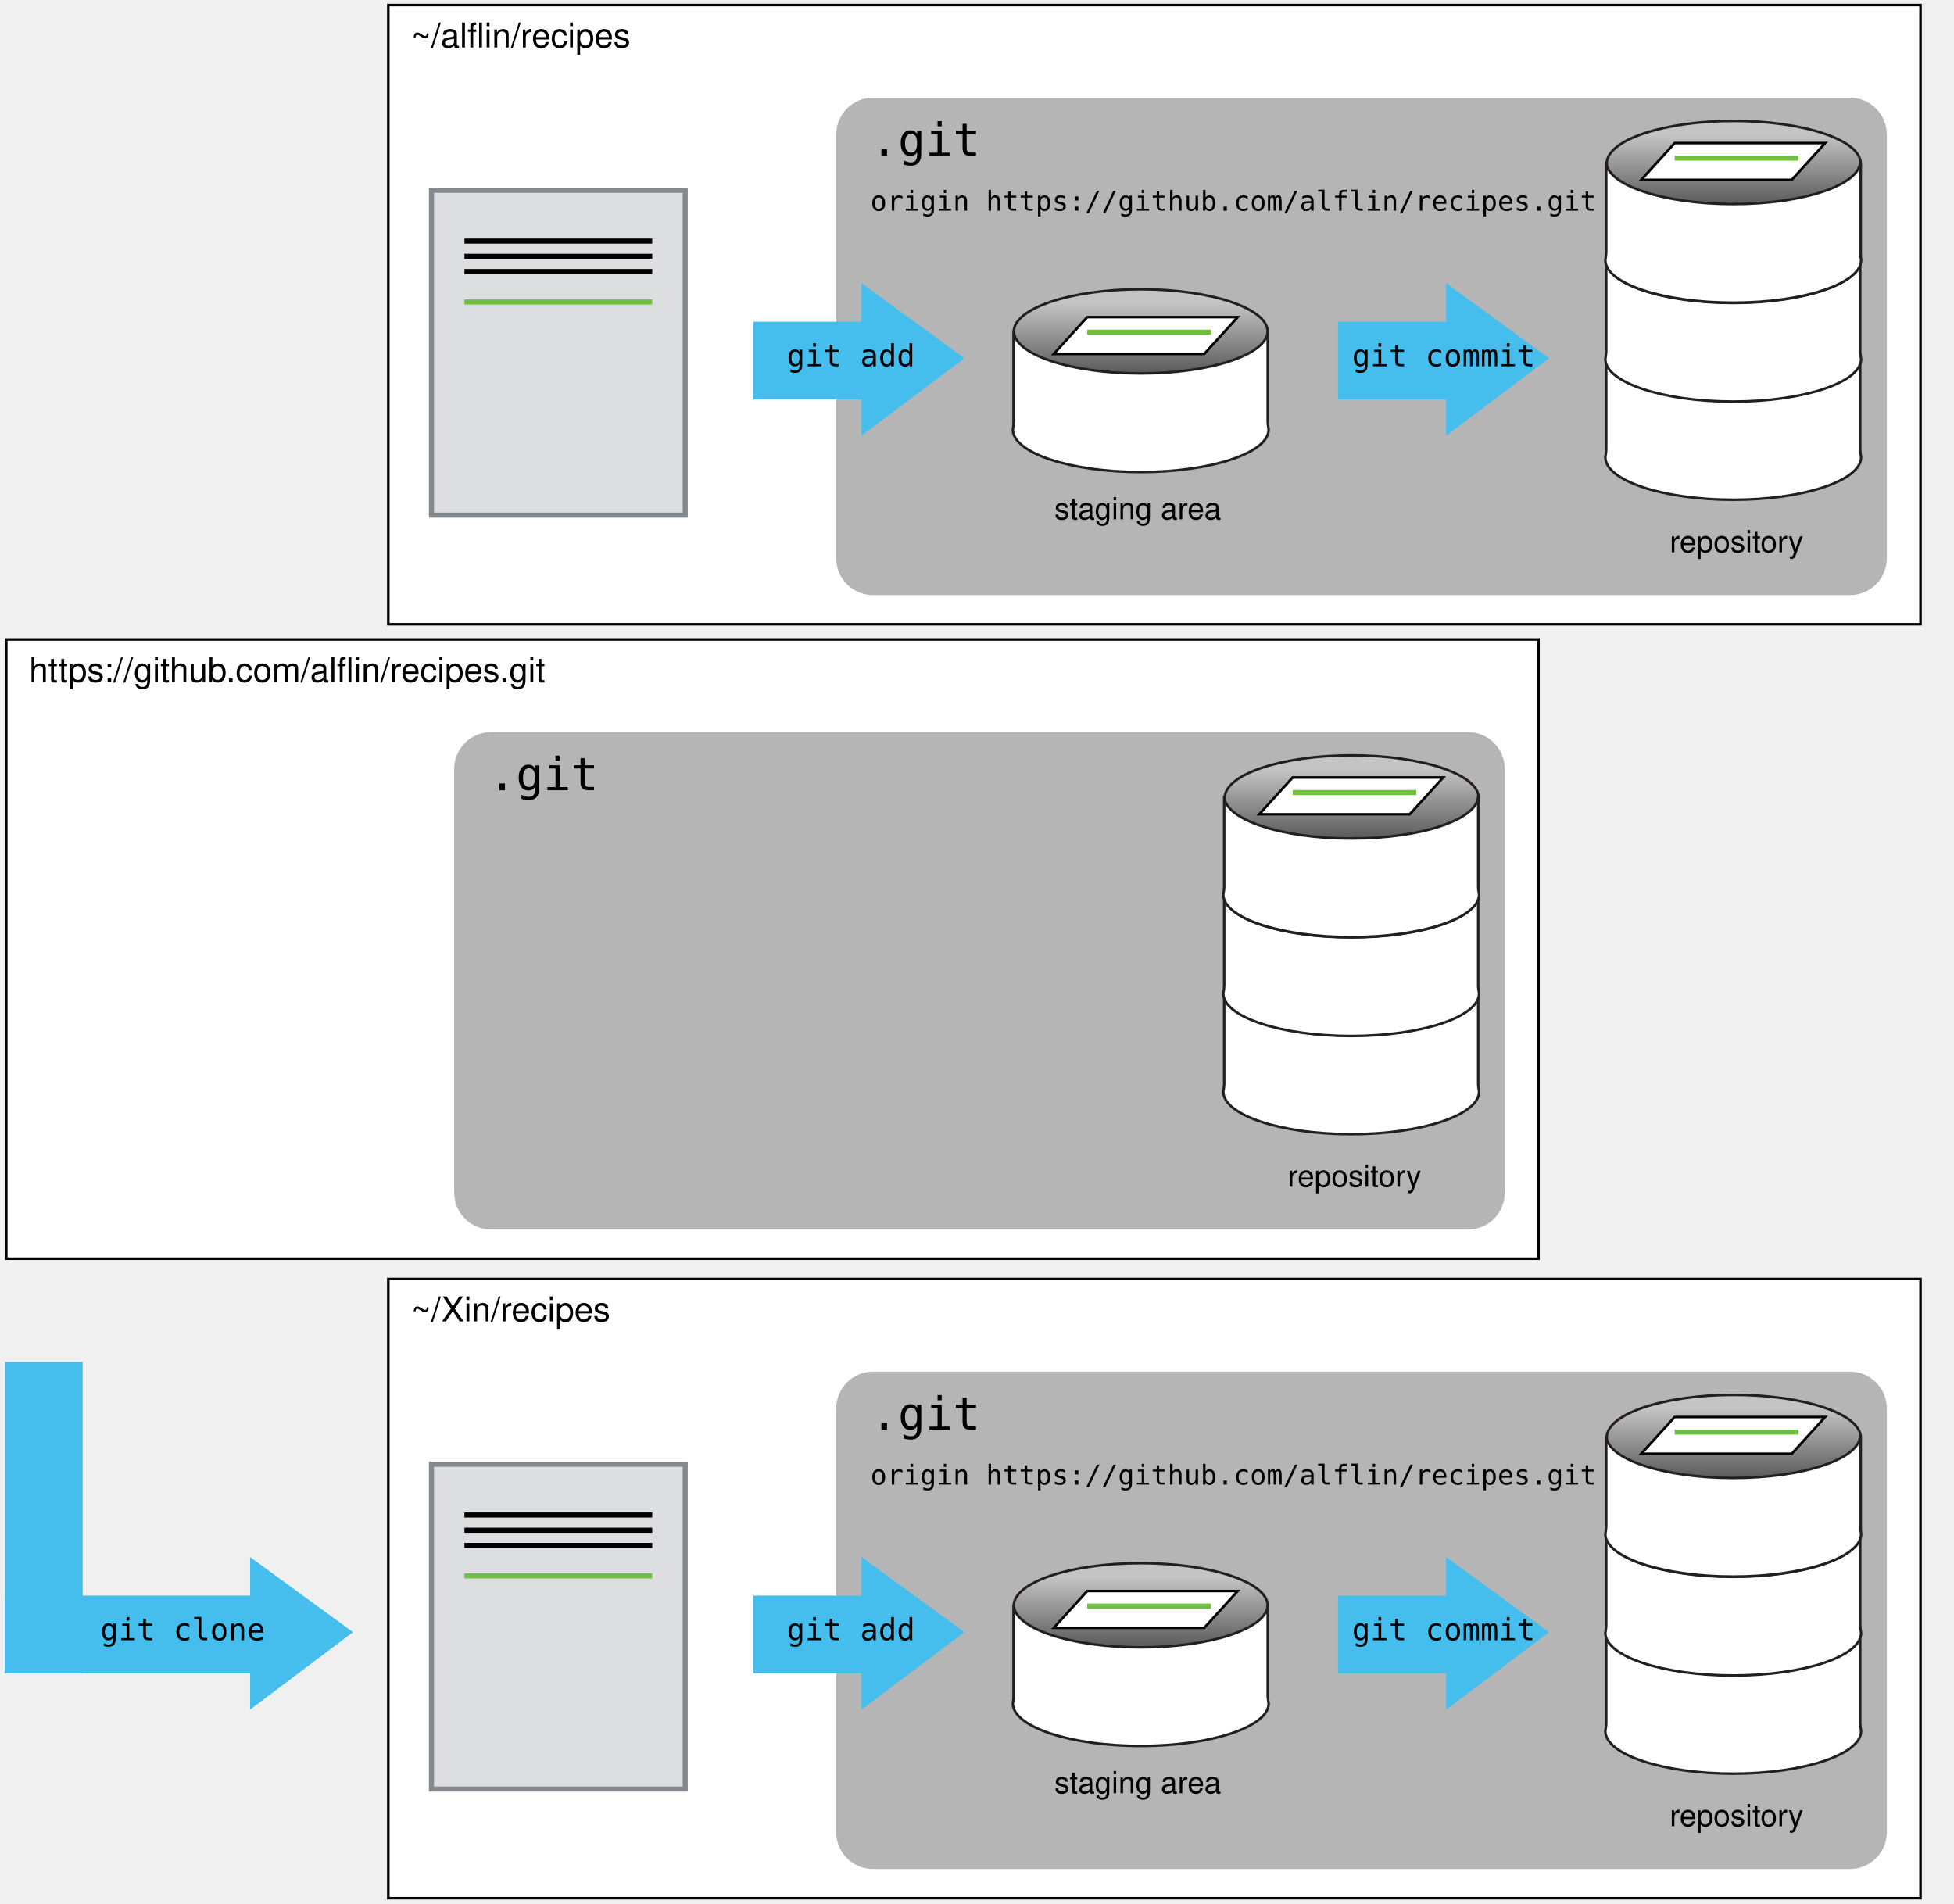
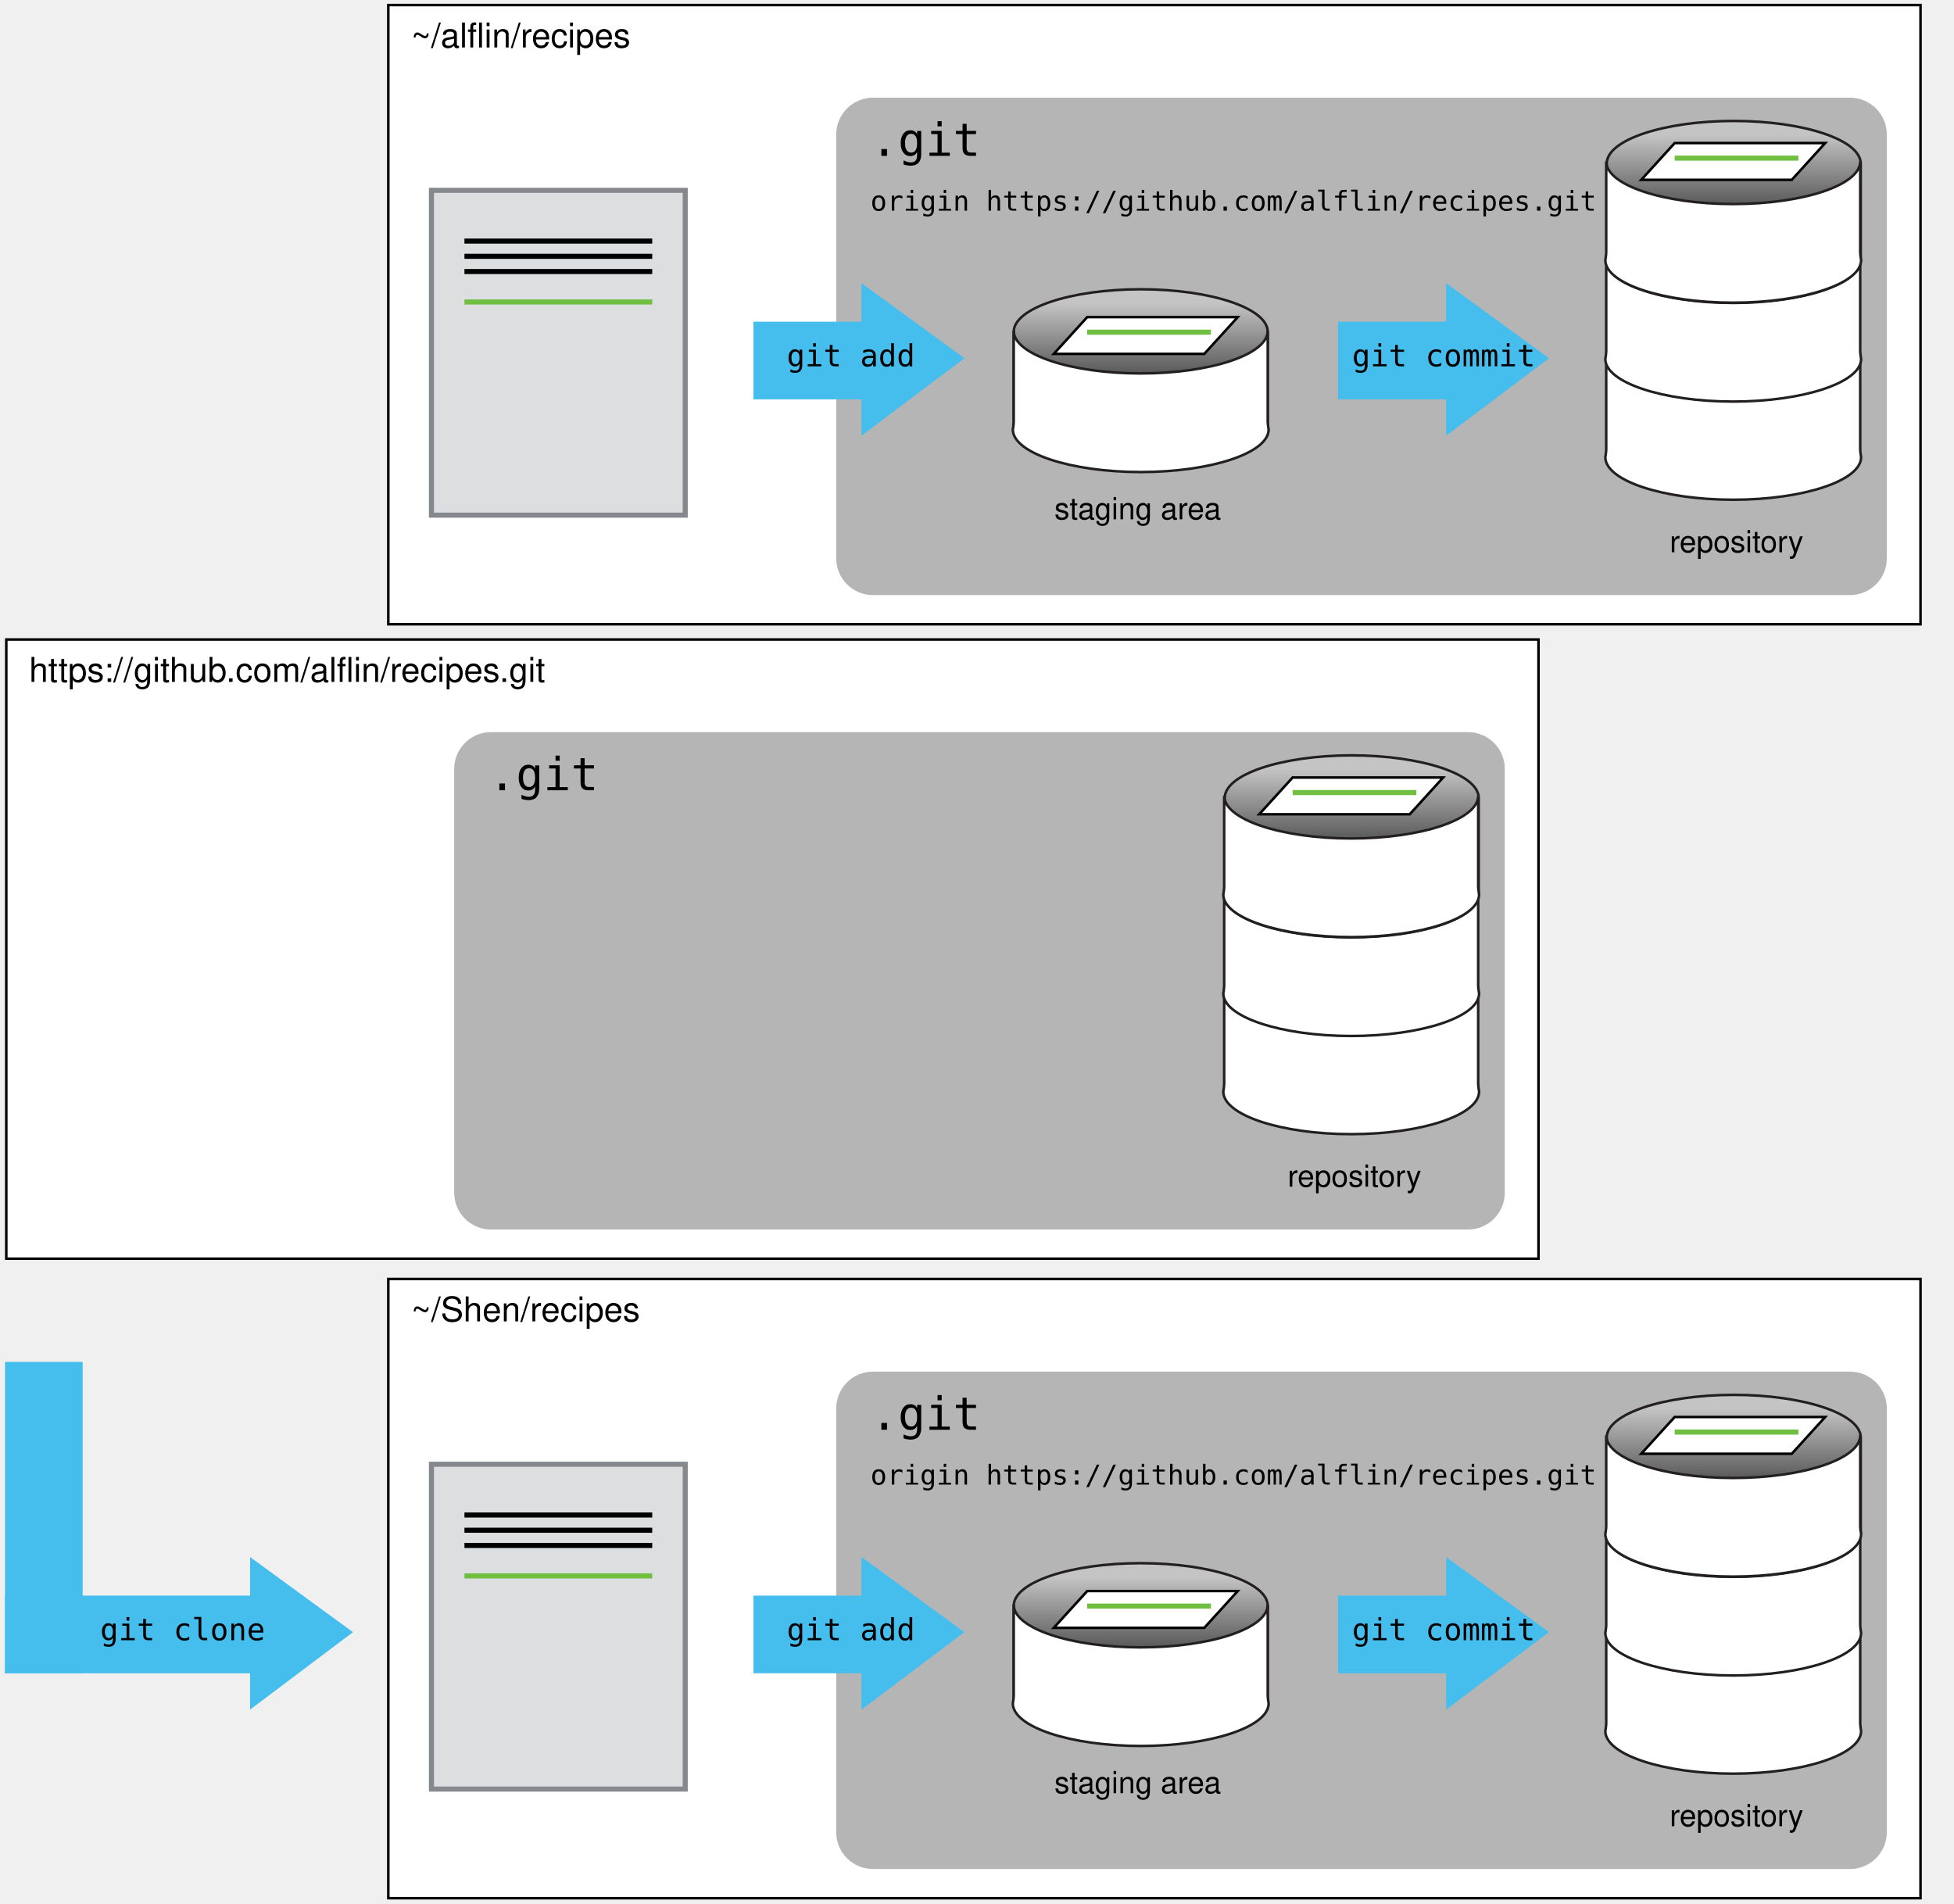
<svg xmlns="http://www.w3.org/2000/svg" xmlns:xlink="http://www.w3.org/1999/xlink" version="1.1" x="0px" y="0px" width="770" height="750" viewBox="0 0 770 750" enable-background="new 0 0 622 452" xml:space="preserve" id="svg4593">
  <defs id="defs4776">
    <linearGradient y2="363.473" x2="480.357" y1="334.872" x1="480.357" gradientUnits="userSpaceOnUse" id="SVGID_1_" gradientTransform="translate(279.4359,-47.97182)">
      <stop id="stop4613" style="stop-color:#C4C4C4" offset="0.098" />
      <stop id="stop4615" style="stop-color:#686868" offset="0.533" />
      <stop id="stop4617" style="stop-color:#000000" offset="1" />
    </linearGradient>
    <linearGradient xlink:href="#SVGID_3_" id="linearGradient5073" gradientUnits="userSpaceOnUse" x1="537.177" y1="57.66" x2="537.177" y2="112.913" />
    <linearGradient xlink:href="#SVGID_3_" id="linearGradient5457" gradientUnits="userSpaceOnUse" x1="537.177" y1="57.66" x2="537.177" y2="112.913" />
    <linearGradient xlink:href="#SVGID_2_" id="linearGradient10592" gradientUnits="userSpaceOnUse" x1="303.499" y1="123.986" x2="303.499" y2="179.235" />
    <linearGradient xlink:href="#SVGID_3_" id="linearGradient10594" gradientUnits="userSpaceOnUse" x1="537.177" y1="57.66" x2="537.177" y2="112.913" />
    <linearGradient xlink:href="#SVGID_2_" id="linearGradient10905" gradientUnits="userSpaceOnUse" x1="303.499" y1="123.986" x2="303.499" y2="179.235" />
  </defs>
  <text xml:space="preserve" style="font-style:normal;font-variant:normal;font-weight:normal;font-stretch:normal;font-size:12px;line-height:125%;font-family:Monospace;-inkscape-font-specification:Monospace;text-align:start;letter-spacing:0px;word-spacing:0px;writing-mode:lr-tb;text-anchor:start;fill:#000000;fill-opacity:1;stroke:none;stroke-width:1px;stroke-linecap:butt;stroke-linejoin:miter;stroke-opacity:1" x="720.692" y="35.841" id="text4930">
    <tspan id="tspan4932" x="720.692" y="35.841" />
  </text>
  <g id="g10741" transform="translate(4.5000001e-7,-1)">
    <g id="g10396">
      <rect style="fill:#ffffff;stroke:#000000;stroke-miterlimit:10" id="rect4596" height="244" width="603.785" stroke-miterlimit="10" y="3" x="153.02" />
      <g id="Layer_5" transform="translate(146.0202,-9)">
        <g id="g4654">
          <path stroke-miterlimit="10" d="m 598,63 c 0,-8.284 -6.716,-15 -15,-15 l -385,0 c -8.284,0 -15,6.716 -15,15 l 0,167 c 0,8.284 6.716,15 15,15 l 385,0 c 8.284,0 15,-6.716 15,-15 l 0,-167 z" id="path4656" style="fill:#b5b5b5;stroke:#ffffff;stroke-miterlimit:10" />
          <rect x="197" y="59" width="425" height="70.269" id="rect4658" style="fill:none" />
          <text transform="translate(197,71.4199)" id="text4660">
            <tspan x="0" y="0" font-size="18" id="tspan4662" style="font-size:18px;font-family:Consolas">.git</tspan>
            <tspan x="0" y="21.6" font-size="10.8" id="tspan4664" style="font-size:10.8px;font-family:Consolas">origin https://github.com/alflin/recipes.git</tspan>
          </text>
        </g>
        <rect x="16" y="19" width="195.585" height="24.449" id="rect4666" style="fill:none" />
        <text transform="translate(16,28.707)" font-size="13.5" id="text4668" style="font-size:13.5px;font-family:Helvetica">~/alflin/recipes</text>
      </g>
      <g id="Layer_1" transform="translate(146.0202,-9)">
        <g id="g4721">
          <rect x="24" y="85" width="100" height="128" id="rect4723" style="fill:#dcdee0" />
          <rect x="24" y="85" width="100" height="128" id="rect4725" style="fill:none;stroke:#85888d;stroke-width:2" />
          <line x1="37" y1="105" x2="111" y2="105" id="line4727" style="fill:none;stroke:#000000;stroke-width:2" />
          <line x1="37" y1="111" x2="111" y2="111" id="line4729" style="fill:none;stroke:#000000;stroke-width:2" />
          <line x1="37" y1="117" x2="111" y2="117" id="line4731" style="fill:none;stroke:#000000;stroke-width:2" />
          <line x1="37" y1="129" x2="111" y2="129" id="line4733" style="fill:none;stroke:#70bf41;stroke-width:2" />
        </g>
      </g>
      <rect style="fill:none" id="rect4742" height="14" width="52.743" y="137.069" x="310.02" />
      <g id="g5114" transform="translate(146.0202,-9)">
        <g id="g4736">
          <rect x="150.871" y="136.768" width="45.956" height="30.604" id="rect4738" style="fill:#45beee" />
          <polygon points="234.02,151.163 193.467,121.571 193.467,181.695 " id="polygon4740" style="fill:#45beee" />
        </g>
        <text y="154.35" x="164" font-size="12" id="text4744" style="font-size:12px;font-family:Consolas">git add</text>
      </g>
      <rect style="fill:none" id="rect4752" height="14" width="85.542" y="137.069" x="523" />
      <g id="g5108" transform="translate(146.0202,-9)">
        <g id="g4746">
          <rect x="381.251" y="136.768" width="45.956" height="30.604" id="rect4748" style="fill:#45beee" />
          <polygon points="464.399,151.163 423.847,121.571 423.847,181.695 " id="polygon4750" style="fill:#45beee" />
        </g>
        <text y="154.35" x="386.764" font-size="12" id="text4754" style="font-size:12px;font-family:Consolas">git commit</text>
      </g>
      <rect style="fill:none" id="rect4766" height="17" width="147" y="197" x="375.02" />
      <g id="g5093" transform="translate(146.0202,-9)">
        <g id="Layer_3">
          <g id="g4671">
            <linearGradient y2="179.235" x2="303.499" y1="123.986" x1="303.499" gradientUnits="userSpaceOnUse" id="SVGID_2_">
              <stop id="stop4674" style="stop-color:#C4C4C4" offset="0.098" />
              <stop id="stop4676" style="stop-color:#686868" offset="0.533" />
              <stop id="stop4678" style="stop-color:#000000" offset="1" />
            </linearGradient>
            <path id="path4680" d="m 253.453,178.205 c 0,-9.264 22.404,-16.777 50.047,-16.777 27.643,0 50.045,7.514 50.045,16.777 l 0,1.029 c 0,0 0,-2.115 0,-3.117 0,-1.007 0,-35.745 0,-35.745 l 0,0.394 c 0,-9.27 -22.402,-16.78 -50.045,-16.78 -27.643,0 -50.047,7.51 -50.047,16.78 l 0,-0.394 c 0,0 0,34.519 0,35.733 0,1.205 0,3.129 0,3.129 l 0,-1.029 z" stroke-miterlimit="10" style="fill:url(#linearGradient10905);stroke:#231f20;stroke-miterlimit:10" />
            <g id="g4682">
              <path id="path4684" d="m 353.545,140.373 c 0,0 0,34.738 0,35.745 0,1.002 0.355,3.117 0.355,3.117 0,9.27 -22.758,16.779 -50.4,16.779 -27.642,0 -50.4,-7.51 -50.4,-16.779 0,0 0.354,-1.924 0.354,-3.129 0,-1.214 0,-35.733 0,-35.733 0,9.274 22.404,16.785 50.047,16.785 27.643,0 50.044,-7.511 50.044,-16.785 z" stroke-miterlimit="10" style="fill:#ffffff;stroke:#231f20;stroke-miterlimit:10" />
            </g>
          </g>
          <g id="g4686">
            <polygon id="polygon4688" points="341.719,134.965 282.411,134.965 269.235,149.459 328.542,149.459 " stroke-miterlimit="10" style="fill:#ffffff;stroke:#000000;stroke-miterlimit:10" />
            <line id="line4690" y2="140.894" x2="331.165" y1="140.894" x1="282.411" style="fill:none;stroke:#70bf41;stroke-width:2" />
          </g>
        </g>
        <text y="214.628" x="269.477" font-size="12" id="text4768" style="font-size:12px;font-family:Helvetica">staging area</text>
      </g>
      <rect style="fill:none" id="rect4770" height="17" width="147" y="210" x="610.805" />
      <g id="g5075" transform="translate(146.0202,-9)">
        <g id="Layer_4">
          <linearGradient y2="112.913" x2="537.177" y1="57.66" x1="537.177" gradientUnits="userSpaceOnUse" id="SVGID_3_">
            <stop id="stop4694" style="stop-color:#C4C4C4" offset="0.098" />
            <stop id="stop4696" style="stop-color:#686868" offset="0.533" />
            <stop id="stop4698" style="stop-color:#000000" offset="1" />
          </linearGradient>
          <path id="path4700" d="m 487.13,111.882 c 0,-9.268 22.407,-16.781 50.047,-16.781 27.641,0 50.047,7.513 50.047,16.781 l 0,1.03 c 0,0 0,-2.118 0,-3.121 0,-1.003 0,-35.739 0,-35.739 l 0,0.388 c 0,-9.268 -22.406,-16.781 -50.047,-16.781 -27.64,0 -50.047,7.513 -50.047,16.781 l 0,-0.388 c 0,0 0,34.519 0,35.728 0,1.209 0,3.132 0,3.132 l 0,-1.03 z" stroke-miterlimit="10" style="fill:url(#linearGradient5457);stroke:#231f20;stroke-miterlimit:10" />
          <g id="g4702">
            <path id="path4704" d="m 587.021,151.283 c 0,0 0,34.738 0,35.74 0,1.002 0.354,3.121 0.354,3.121 0,9.268 -22.76,16.779 -50.4,16.779 -27.64,0 -50.399,-7.512 -50.399,-16.779 0,0 0.353,-1.924 0.353,-3.133 0,-1.209 0,-35.729 0,-35.729 0,9.268 22.407,16.781 50.047,16.781 27.638,0.001 50.045,-7.512 50.045,-16.78 z" stroke-miterlimit="10" style="fill:#ffffff;stroke:#231f20;stroke-miterlimit:10" />
          </g>
          <g id="g4706">
            <path id="path4708" d="m 587.021,112.601 c 0,0 0,34.736 0,35.739 0,1.002 0.354,3.121 0.354,3.121 0,9.268 -22.76,16.779 -50.4,16.779 -27.64,0 -50.399,-7.512 -50.399,-16.779 0,0 0.353,-1.923 0.353,-3.132 0,-1.209 0,-35.728 0,-35.728 0,9.268 22.407,16.78 50.047,16.78 27.638,0 50.045,-7.512 50.045,-16.78 z" stroke-miterlimit="10" style="fill:#ffffff;stroke:#231f20;stroke-miterlimit:10" />
          </g>
          <g id="g4710">
            <path id="path4712" d="m 587.021,73.628 c 0,0 0,34.737 0,35.739 0,1.002 0.354,3.12 0.354,3.12 0,9.269 -22.76,16.781 -50.4,16.781 -27.64,0 -50.399,-7.513 -50.399,-16.781 0,0 0.353,-1.922 0.353,-3.131 0,-1.209 0,-35.728 0,-35.728 0,9.268 22.407,16.78 50.047,16.78 27.638,0.001 50.045,-7.512 50.045,-16.78 z" stroke-miterlimit="10" style="fill:#ffffff;stroke:#231f20;stroke-miterlimit:10" />
          </g>
          <g id="g4714">
            <polygon id="polygon4716" points="573.216,66.381 513.908,66.381 500.732,80.875 560.039,80.875 " stroke-miterlimit="10" style="fill:#ffffff;stroke:#000000;stroke-miterlimit:10" />
            <line id="line4718" y2="72.311" x2="562.662" y1="72.311" x1="513.908" style="fill:none;stroke:#70bf41;stroke-width:2" />
          </g>
        </g>
        <text y="227.628" x="511.941" font-size="12" id="text4772" style="font-size:12px;font-family:Helvetica">repository</text>
      </g>
      <rect x="610.805" y="210" width="147" height="17" id="rect4977" style="fill:none" />
    </g>
    <g transform="translate(-4.520231,-9)" id="g5196">
      <rect x="7" y="262" stroke-miterlimit="10" width="603.785" height="244" id="rect4811" style="fill:#ffffff;stroke:#000000;stroke-miterlimit:10" />
      <path id="path4817" d="m 598,313 c 0,-8.284 -6.716,-15 -15,-15 l -385,0 c -8.284,0 -15,6.716 -15,15 l 0,167 c 0,8.284 6.716,15 15,15 l 385,0 c 8.284,0 15,-6.716 15,-15 l 0,-167 z" stroke-miterlimit="10" style="fill:#b5b5b5;stroke:#ffffff;stroke-miterlimit:10" />
      <rect id="rect4819" height="70.269" width="425" y="309" x="197" style="fill:none" />
      <text id="text4821" x="197" y="321.42">
        <tspan id="tspan4823" font-size="18" y="321.42" x="197" style="font-size:18px;font-family:Consolas">.git</tspan>
        <tspan id="tspan4825" font-size="10.8" y="343.02" x="197" style="font-size:10.8px;font-family:Consolas" />
      </text>
      <rect style="fill:none" x="16" y="269" width="195.585" height="24.449" id="rect4827" />
      <text style="font-size:13.5px;font-family:Helvetica" font-size="13.5" id="text4829" x="16" y="278.707">https://github.com/alflin/recipes.git</text>
      <g id="g5055" transform="translate(0,250)">
        <g id="g5023">
          <linearGradient id="linearGradient5025" gradientUnits="userSpaceOnUse" x1="537.177" y1="57.66" x2="537.177" y2="112.913">
            <stop offset="0.098" style="stop-color:#C4C4C4" id="stop5027" />
            <stop offset="0.533" style="stop-color:#686868" id="stop5029" />
            <stop offset="1" style="stop-color:#000000" id="stop5031" />
          </linearGradient>
          <path stroke-miterlimit="10" d="m 487.13,111.882 c 0,-9.268 22.407,-16.781 50.047,-16.781 27.641,0 50.047,7.513 50.047,16.781 l 0,1.03 c 0,0 0,-2.118 0,-3.121 0,-1.003 0,-35.739 0,-35.739 l 0,0.388 c 0,-9.268 -22.406,-16.781 -50.047,-16.781 -27.64,0 -50.047,7.513 -50.047,16.781 l 0,-0.388 c 0,0 0,34.519 0,35.728 0,1.209 0,3.132 0,3.132 l 0,-1.03 z" id="path5033" style="fill:url(#linearGradient5073);stroke:#231f20;stroke-miterlimit:10" />
          <g id="g5035">
            <path stroke-miterlimit="10" d="m 587.021,151.283 c 0,0 0,34.738 0,35.74 0,1.002 0.354,3.121 0.354,3.121 0,9.268 -22.76,16.779 -50.4,16.779 -27.64,0 -50.399,-7.512 -50.399,-16.779 0,0 0.353,-1.924 0.353,-3.133 0,-1.209 0,-35.729 0,-35.729 0,9.268 22.407,16.781 50.047,16.781 27.638,0.001 50.045,-7.512 50.045,-16.78 z" id="path5037" style="fill:#ffffff;stroke:#231f20;stroke-miterlimit:10" />
          </g>
          <g id="g5039">
            <path stroke-miterlimit="10" d="m 587.021,112.601 c 0,0 0,34.736 0,35.739 0,1.002 0.354,3.121 0.354,3.121 0,9.268 -22.76,16.779 -50.4,16.779 -27.64,0 -50.399,-7.512 -50.399,-16.779 0,0 0.353,-1.923 0.353,-3.132 0,-1.209 0,-35.728 0,-35.728 0,9.268 22.407,16.78 50.047,16.78 27.638,0 50.045,-7.512 50.045,-16.78 z" id="path5041" style="fill:#ffffff;stroke:#231f20;stroke-miterlimit:10" />
          </g>
          <g id="g5043">
            <path stroke-miterlimit="10" d="m 587.021,73.628 c 0,0 0,34.737 0,35.739 0,1.002 0.354,3.12 0.354,3.12 0,9.269 -22.76,16.781 -50.4,16.781 -27.64,0 -50.399,-7.513 -50.399,-16.781 0,0 0.353,-1.922 0.353,-3.131 0,-1.209 0,-35.728 0,-35.728 0,9.268 22.407,16.78 50.047,16.78 27.638,0.001 50.045,-7.512 50.045,-16.78 z" id="path5045" style="fill:#ffffff;stroke:#231f20;stroke-miterlimit:10" />
          </g>
          <g id="g5047">
            <polygon stroke-miterlimit="10" points="513.908,66.381 500.732,80.875 560.039,80.875 573.216,66.381 " id="polygon5049" style="fill:#ffffff;stroke:#000000;stroke-miterlimit:10" />
            <line x1="513.908" y1="72.311" x2="562.662" y2="72.311" id="line5051" style="fill:none;stroke:#70bf41;stroke-width:2" />
          </g>
        </g>
        <text style="font-size:12px;font-family:Helvetica" id="text5053" font-size="12" x="511.941" y="227.628">repository</text>
      </g>
      <rect style="fill:none" id="rect4762" height="14" width="165.548" transform="matrix(0.9804651,0.196693,-0.196693,0.9804651,0,0)" y="272.824" x="200.719" />
    </g>
    <g id="g10670">
      <g id="g10664">
        <rect style="fill:#45beee" id="rect5294" height="30.604" width="122.711" y="-32.584" x="537.661" transform="matrix(0,1,-1,0,0,0)" />
        <rect x="1.98" y="629.768" width="99.924" height="30.604" id="rect5124" style="fill:#45beee" />
        <polygon transform="translate(-325.3029,493)" points="464.399,151.163 423.847,121.571 423.847,181.695 " id="polygon5126" style="fill:#45beee" />
        <text style="font-size:12px;font-family:Consolas" id="text5128" font-size="12" x="39.461" y="647.35">git clone</text>
      </g>
      <rect x="153.02" y="505" stroke-miterlimit="10" width="603.785" height="244" id="rect10464" style="fill:#ffffff;stroke:#000000;stroke-miterlimit:10" />
      <g transform="translate(146.0202,493)" id="g10466">
        <g id="g10468">
          <path style="fill:#b5b5b5;stroke:#ffffff;stroke-miterlimit:10" id="path10470" d="m 598,63 c 0,-8.284 -6.716,-15 -15,-15 l -385,0 c -8.284,0 -15,6.716 -15,15 l 0,167 c 0,8.284 6.716,15 15,15 l 385,0 c 8.284,0 15,-6.716 15,-15 l 0,-167 z" stroke-miterlimit="10" />
          <rect style="fill:none" id="rect10472" height="70.269" width="425" y="59" x="197" />
          <text id="text10474" transform="translate(197,71.4199)">
            <tspan style="font-size:18px;font-family:Consolas" id="tspan10476" font-size="18" y="0" x="0">.git</tspan>
            <tspan style="font-size:10.8px;font-family:Consolas" id="tspan10478" font-size="10.8" y="21.6" x="0">origin https://github.com/alflin/recipes.git</tspan>
          </text>
        </g>
        <rect style="fill:none" id="rect10480" height="24.449" width="195.585" y="19" x="16" />
-         <text style="font-size:13.5px;font-family:Helvetica" id="text10482" font-size="13.5" transform="translate(16,28.707)">~/Xin/recipes</text>
+         <text style="font-size:13.5px;font-family:Helvetica" id="text10482" font-size="13.5" transform="translate(16,28.707)">~/Shen/recipes</text>
      </g>
      <g transform="translate(146.0202,493)" id="g10484">
        <g id="g10486">
          <rect style="fill:#dcdee0" id="rect10488" height="128" width="100" y="85" x="24" />
          <rect style="fill:none;stroke:#85888d;stroke-width:2" id="rect10490" height="128" width="100" y="85" x="24" />
          <line style="fill:none;stroke:#000000;stroke-width:2" id="line10492" y2="105" x2="111" y1="105" x1="37" />
          <line style="fill:none;stroke:#000000;stroke-width:2" id="line10494" y2="111" x2="111" y1="111" x1="37" />
          <line style="fill:none;stroke:#000000;stroke-width:2" id="line10496" y2="117" x2="111" y1="117" x1="37" />
          <line style="fill:none;stroke:#70bf41;stroke-width:2" id="line10498" y2="129" x2="111" y1="129" x1="37" />
        </g>
      </g>
      <rect x="310.02" y="639.069" width="52.743" height="14" id="rect10500" style="fill:none" />
      <g transform="translate(146.0202,493)" id="g10502">
        <g id="g10504">
          <rect style="fill:#45beee" id="rect10506" height="30.604" width="45.956" y="136.768" x="150.871" />
          <polygon style="fill:#45beee" id="polygon10508" points="193.467,121.571 193.467,181.695 234.02,151.163 " />
        </g>
        <text style="font-size:12px;font-family:Consolas" id="text10510" font-size="12" x="164" y="154.35">git add</text>
      </g>
      <rect x="523" y="639.069" width="85.542" height="14" id="rect10512" style="fill:none" />
      <g transform="translate(146.0202,493)" id="g10514">
        <g id="g10516">
          <rect style="fill:#45beee" id="rect10518" height="30.604" width="45.956" y="136.768" x="381.251" />
          <polygon style="fill:#45beee" id="polygon10520" points="423.847,121.571 423.847,181.695 464.399,151.163 " />
        </g>
        <text style="font-size:12px;font-family:Consolas" id="text10522" font-size="12" x="386.764" y="154.35">git commit</text>
      </g>
      <rect x="375.02" y="699" width="147" height="17" id="rect10524" style="fill:none" />
      <g transform="translate(146.0202,493)" id="g10526">
        <g id="g10528">
          <g id="g10530">
            <linearGradient id="linearGradient10532" gradientUnits="userSpaceOnUse" x1="303.499" y1="123.986" x2="303.499" y2="179.235">
              <stop offset="0.098" style="stop-color:#C4C4C4" id="stop10534" />
              <stop offset="0.533" style="stop-color:#686868" id="stop10536" />
              <stop offset="1" style="stop-color:#000000" id="stop10538" />
            </linearGradient>
            <path style="fill:url(#linearGradient10592);stroke:#231f20;stroke-miterlimit:10" stroke-miterlimit="10" d="m 253.453,178.205 c 0,-9.264 22.404,-16.777 50.047,-16.777 27.643,0 50.045,7.514 50.045,16.777 l 0,1.029 c 0,0 0,-2.115 0,-3.117 0,-1.007 0,-35.745 0,-35.745 l 0,0.394 c 0,-9.27 -22.402,-16.78 -50.045,-16.78 -27.643,0 -50.047,7.51 -50.047,16.78 l 0,-0.394 c 0,0 0,34.519 0,35.733 0,1.205 0,3.129 0,3.129 l 0,-1.029 z" id="path10540" />
            <g id="g10542">
              <path style="fill:#ffffff;stroke:#231f20;stroke-miterlimit:10" stroke-miterlimit="10" d="m 353.545,140.373 c 0,0 0,34.738 0,35.745 0,1.002 0.355,3.117 0.355,3.117 0,9.27 -22.758,16.779 -50.4,16.779 -27.642,0 -50.4,-7.51 -50.4,-16.779 0,0 0.354,-1.924 0.354,-3.129 0,-1.214 0,-35.733 0,-35.733 0,9.274 22.404,16.785 50.047,16.785 27.643,0 50.044,-7.511 50.044,-16.785 z" id="path10544" />
            </g>
          </g>
          <g id="g10546">
            <polygon style="fill:#ffffff;stroke:#000000;stroke-miterlimit:10" stroke-miterlimit="10" points="282.411,134.965 269.235,149.459 328.542,149.459 341.719,134.965 " id="polygon10548" />
            <line style="fill:none;stroke:#70bf41;stroke-width:2" x1="282.411" y1="140.894" x2="331.165" y2="140.894" id="line10550" />
          </g>
        </g>
        <text style="font-size:12px;font-family:Helvetica" id="text10552" font-size="12" x="269.477" y="214.628">staging area</text>
      </g>
      <rect x="610.805" y="712" width="147" height="17" id="rect10554" style="fill:none" />
      <g transform="translate(146.0202,493)" id="g10556">
        <g id="g10558">
          <linearGradient id="linearGradient10560" gradientUnits="userSpaceOnUse" x1="537.177" y1="57.66" x2="537.177" y2="112.913">
            <stop offset="0.098" style="stop-color:#C4C4C4" id="stop10562" />
            <stop offset="0.533" style="stop-color:#686868" id="stop10564" />
            <stop offset="1" style="stop-color:#000000" id="stop10566" />
          </linearGradient>
          <path style="fill:url(#linearGradient10594);stroke:#231f20;stroke-miterlimit:10" stroke-miterlimit="10" d="m 487.13,111.882 c 0,-9.268 22.407,-16.781 50.047,-16.781 27.641,0 50.047,7.513 50.047,16.781 l 0,1.03 c 0,0 0,-2.118 0,-3.121 0,-1.003 0,-35.739 0,-35.739 l 0,0.388 c 0,-9.268 -22.406,-16.781 -50.047,-16.781 -27.64,0 -50.047,7.513 -50.047,16.781 l 0,-0.388 c 0,0 0,34.519 0,35.728 0,1.209 0,3.132 0,3.132 l 0,-1.03 z" id="path10568" />
          <g id="g10570">
            <path style="fill:#ffffff;stroke:#231f20;stroke-miterlimit:10" stroke-miterlimit="10" d="m 587.021,151.283 c 0,0 0,34.738 0,35.74 0,1.002 0.354,3.121 0.354,3.121 0,9.268 -22.76,16.779 -50.4,16.779 -27.64,0 -50.399,-7.512 -50.399,-16.779 0,0 0.353,-1.924 0.353,-3.133 0,-1.209 0,-35.729 0,-35.729 0,9.268 22.407,16.781 50.047,16.781 27.638,0.001 50.045,-7.512 50.045,-16.78 z" id="path10572" />
          </g>
          <g id="g10574">
            <path style="fill:#ffffff;stroke:#231f20;stroke-miterlimit:10" stroke-miterlimit="10" d="m 587.021,112.601 c 0,0 0,34.736 0,35.739 0,1.002 0.354,3.121 0.354,3.121 0,9.268 -22.76,16.779 -50.4,16.779 -27.64,0 -50.399,-7.512 -50.399,-16.779 0,0 0.353,-1.923 0.353,-3.132 0,-1.209 0,-35.728 0,-35.728 0,9.268 22.407,16.78 50.047,16.78 27.638,0 50.045,-7.512 50.045,-16.78 z" id="path10576" />
          </g>
          <g id="g10578">
            <path style="fill:#ffffff;stroke:#231f20;stroke-miterlimit:10" stroke-miterlimit="10" d="m 587.021,73.628 c 0,0 0,34.737 0,35.739 0,1.002 0.354,3.12 0.354,3.12 0,9.269 -22.76,16.781 -50.4,16.781 -27.64,0 -50.399,-7.513 -50.399,-16.781 0,0 0.353,-1.922 0.353,-3.131 0,-1.209 0,-35.728 0,-35.728 0,9.268 22.407,16.78 50.047,16.78 27.638,0.001 50.045,-7.512 50.045,-16.78 z" id="path10580" />
          </g>
          <g id="g10582">
            <polygon style="fill:#ffffff;stroke:#000000;stroke-miterlimit:10" stroke-miterlimit="10" points="513.908,66.381 500.732,80.875 560.039,80.875 573.216,66.381 " id="polygon10584" />
            <line style="fill:none;stroke:#70bf41;stroke-width:2" x1="513.908" y1="72.311" x2="562.662" y2="72.311" id="line10586" />
          </g>
        </g>
        <text style="font-size:12px;font-family:Helvetica" id="text10588" font-size="12" x="511.941" y="227.628">repository</text>
      </g>
      <rect style="fill:none" id="rect10590" height="17" width="147" y="712" x="610.805" />
    </g>
  </g>
</svg>
